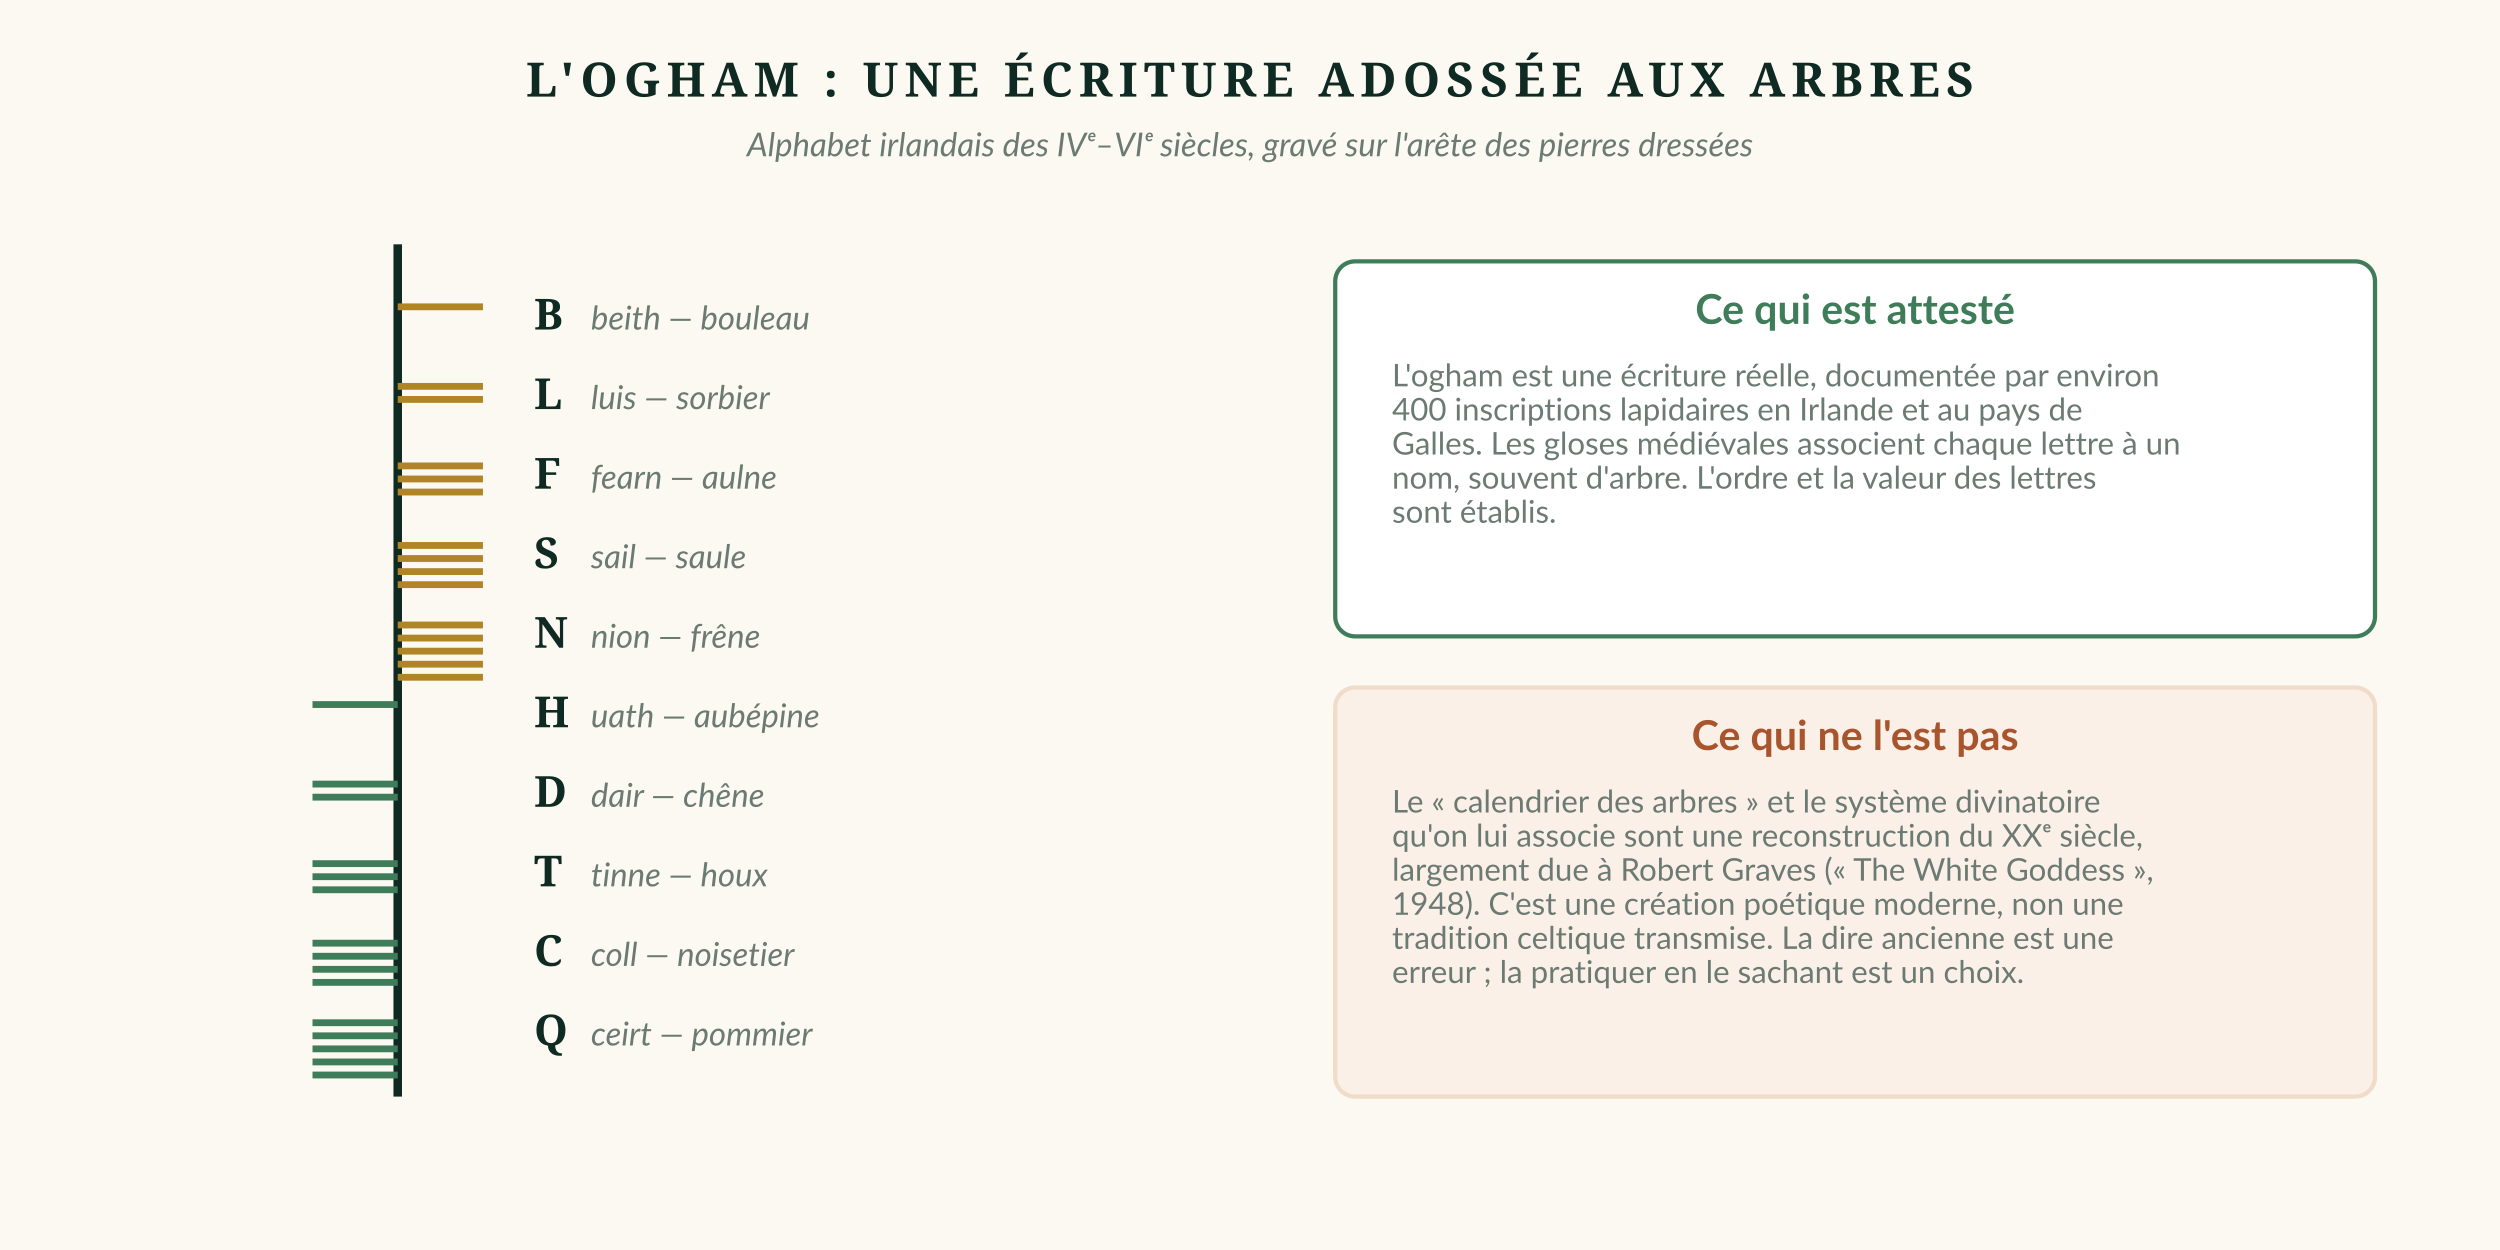
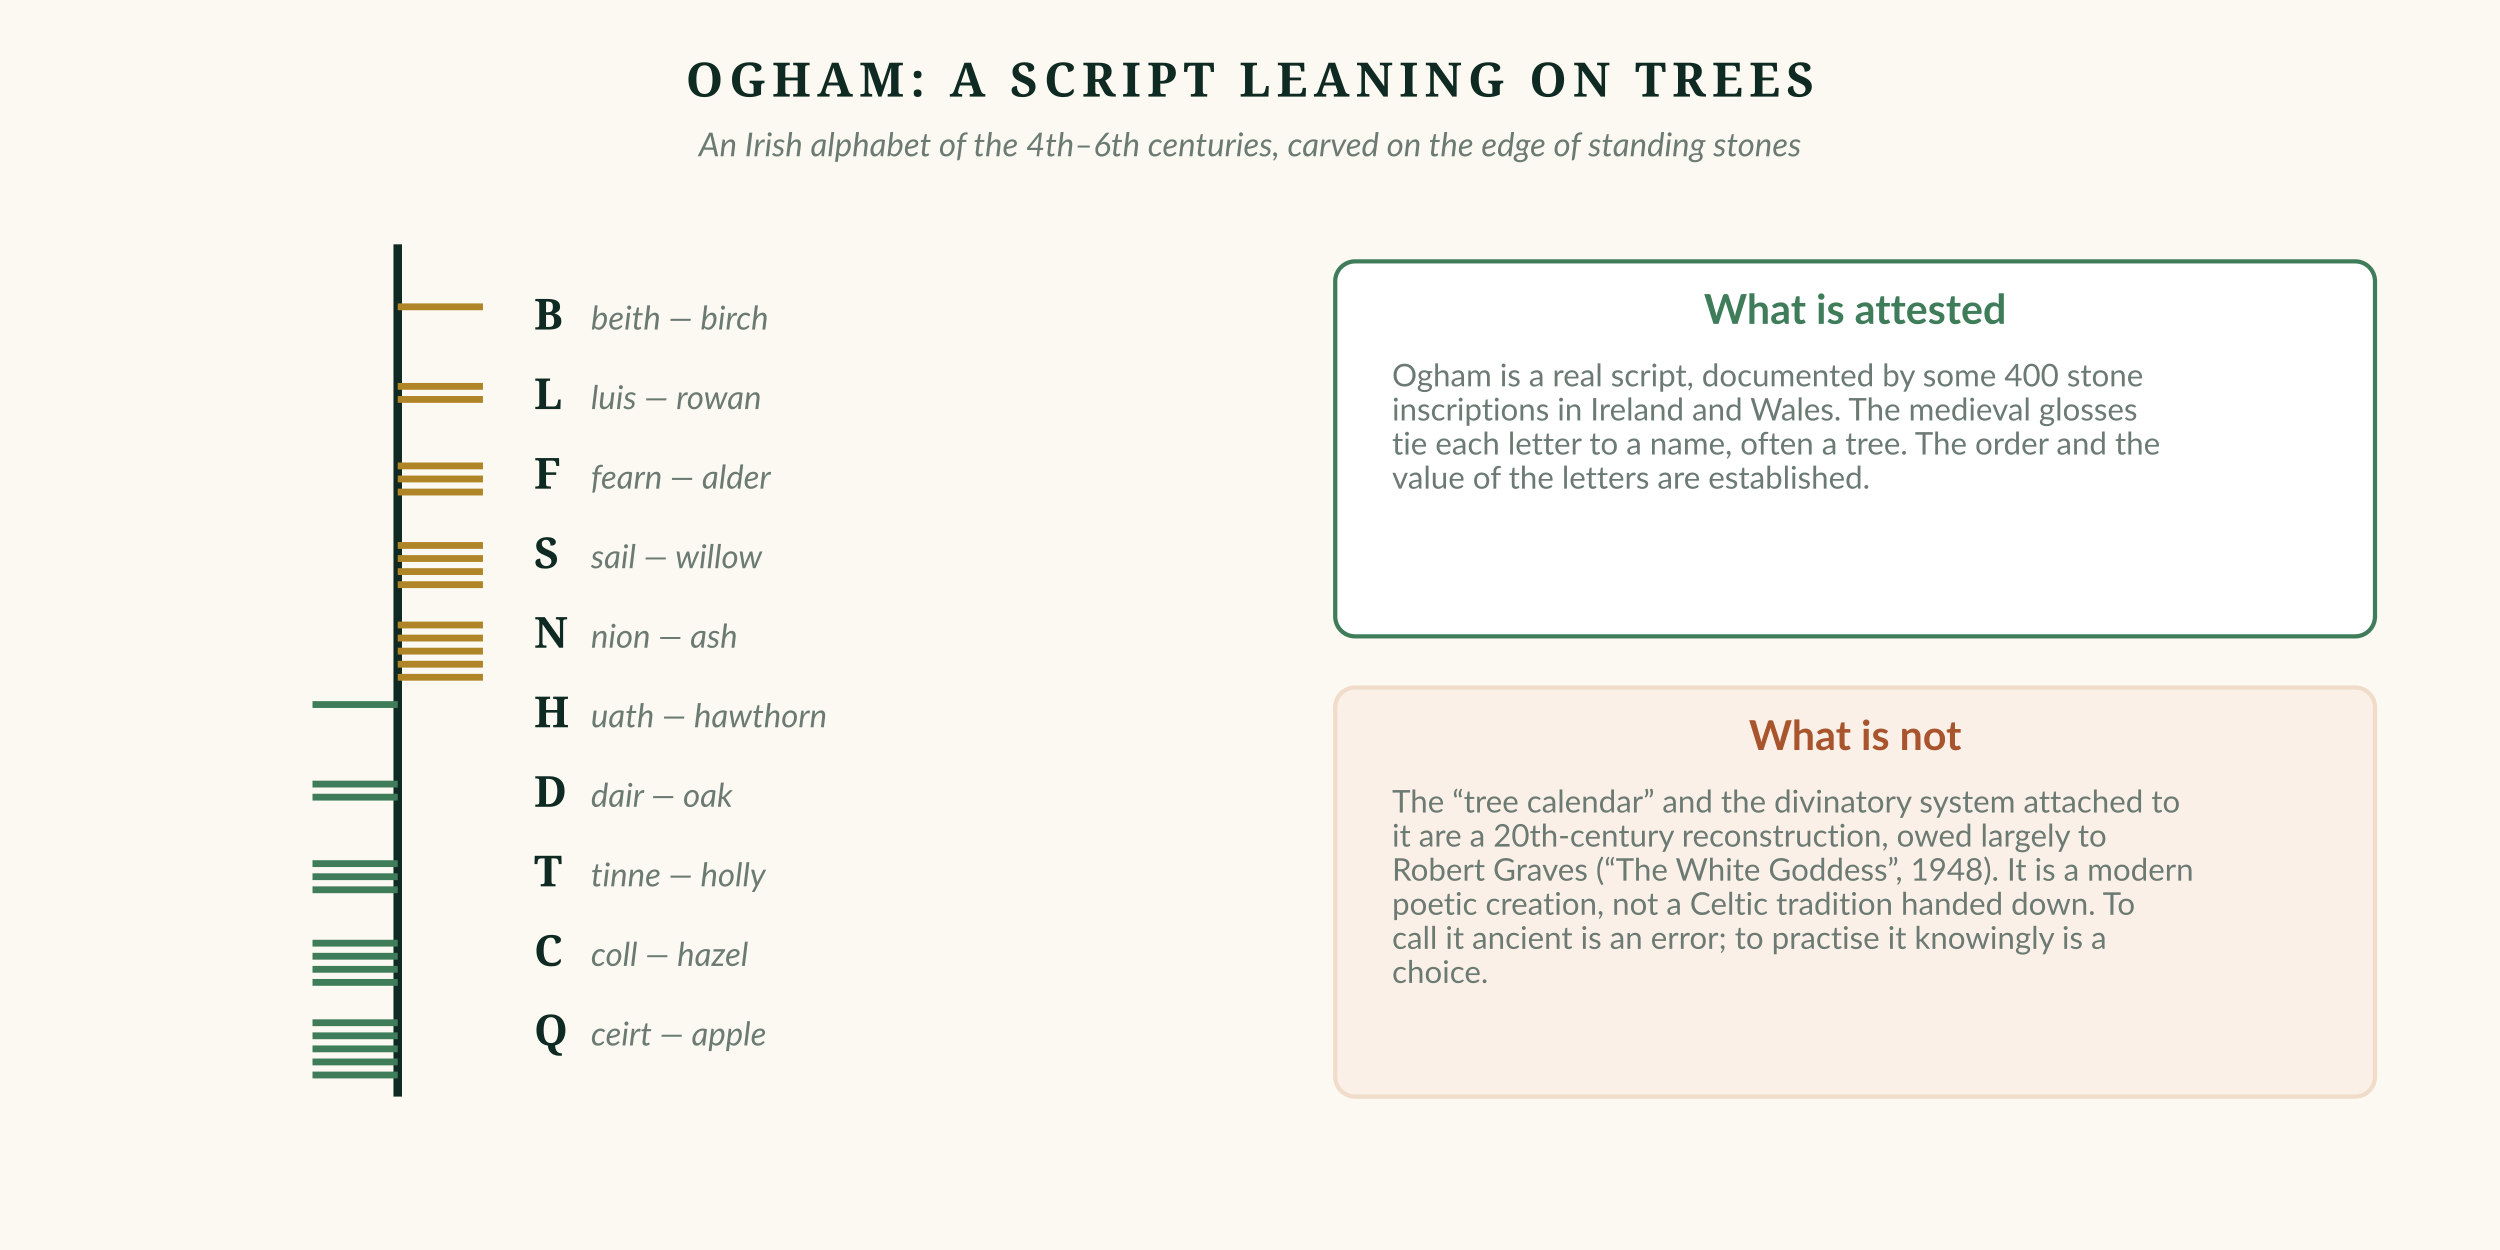
<svg xmlns="http://www.w3.org/2000/svg" viewBox="0 0 880 440" width="880" height="440">
  <defs>
    <marker id="ah" viewBox="0 0 10 10" refX="9" refY="5" markerWidth="6" markerHeight="6" orient="auto-start-reverse">
      <path d="M0,0 L10,5 L0,10 z" fill="#B08528" />
    </marker>
    <marker id="ahb" viewBox="0 0 10 10" refX="9" refY="5" markerWidth="6" markerHeight="6" orient="auto-start-reverse">
      <path d="M0,0 L10,5 L0,10 z" fill="#2F5E86" />
    </marker>
    <marker id="ahv" viewBox="0 0 10 10" refX="9" refY="5" markerWidth="6" markerHeight="6" orient="auto-start-reverse">
      <path d="M0,0 L10,5 L0,10 z" fill="#3F7D5A" />
    </marker>
  </defs>
  <rect width="880" height="440" fill="#FBF9F1" />
-   <text x="440" y="34" font-family="Cormorant Garamond, serif" font-size="16.68" fill="#0E2A22" text-anchor="middle" font-weight="700" font-style="normal" letter-spacing="2.2">L'OGHAM : UNE ÉCRITURE ADOSSÉE AUX ARBRES</text>
-   <text x="440" y="55" font-family="Lato, sans-serif" font-size="11.6" fill="#6B7A72" text-anchor="middle" font-weight="400" font-style="italic" letter-spacing="0">Alphabet irlandais des IVᵉ–VIᵉ siècles, gravé sur l'arête des pierres dressées</text>
+   <text x="440" y="34" font-family="Cormorant Garamond, serif" font-size="16.68" fill="#0E2A22" text-anchor="middle" font-weight="700" font-style="normal" letter-spacing="2.2">OGHAM: A SCRIPT LEANING ON TREES</text>
+   <text x="440" y="55" font-family="Lato, sans-serif" font-size="11.6" fill="#6B7A72" text-anchor="middle" font-weight="400" font-style="italic" letter-spacing="0">An Irish alphabet of the 4th–6th centuries, carved on the edge of standing stones</text>
  <line x1="140" y1="86" x2="140" y2="386" stroke="#0E2A22" stroke-width="3" />
  <line x1="140" y1="108.0" x2="170" y2="108.0" stroke="#B08528" stroke-width="2.4" />
  <text x="188" y="116" font-family="Cormorant Garamond, serif" font-size="15.08" fill="#0E2A22" text-anchor="start" font-weight="700" font-style="normal" letter-spacing="0">B</text>
-   <text x="208" y="116" font-family="Lato, sans-serif" font-size="11.6" fill="#6B7A72" text-anchor="start" font-weight="400" font-style="italic" letter-spacing="0">beith — bouleau</text>
+   <text x="208" y="116" font-family="Lato, sans-serif" font-size="11.6" fill="#6B7A72" text-anchor="start" font-weight="400" font-style="italic" letter-spacing="0">beith — birch</text>
  <line x1="140" y1="136.0" x2="170" y2="136.0" stroke="#B08528" stroke-width="2.4" />
  <line x1="140" y1="140.6" x2="170" y2="140.6" stroke="#B08528" stroke-width="2.4" />
  <text x="188" y="144" font-family="Cormorant Garamond, serif" font-size="15.08" fill="#0E2A22" text-anchor="start" font-weight="700" font-style="normal" letter-spacing="0">L</text>
-   <text x="208" y="144" font-family="Lato, sans-serif" font-size="11.6" fill="#6B7A72" text-anchor="start" font-weight="400" font-style="italic" letter-spacing="0">luis — sorbier</text>
+   <text x="208" y="144" font-family="Lato, sans-serif" font-size="11.6" fill="#6B7A72" text-anchor="start" font-weight="400" font-style="italic" letter-spacing="0">luis — rowan</text>
  <line x1="140" y1="164.0" x2="170" y2="164.0" stroke="#B08528" stroke-width="2.4" />
  <line x1="140" y1="168.6" x2="170" y2="168.6" stroke="#B08528" stroke-width="2.4" />
  <line x1="140" y1="173.2" x2="170" y2="173.2" stroke="#B08528" stroke-width="2.4" />
  <text x="188" y="172" font-family="Cormorant Garamond, serif" font-size="15.08" fill="#0E2A22" text-anchor="start" font-weight="700" font-style="normal" letter-spacing="0">F</text>
-   <text x="208" y="172" font-family="Lato, sans-serif" font-size="11.6" fill="#6B7A72" text-anchor="start" font-weight="400" font-style="italic" letter-spacing="0">fearn — aulne</text>
+   <text x="208" y="172" font-family="Lato, sans-serif" font-size="11.6" fill="#6B7A72" text-anchor="start" font-weight="400" font-style="italic" letter-spacing="0">fearn — alder</text>
  <line x1="140" y1="192.0" x2="170" y2="192.0" stroke="#B08528" stroke-width="2.4" />
  <line x1="140" y1="196.6" x2="170" y2="196.6" stroke="#B08528" stroke-width="2.4" />
  <line x1="140" y1="201.2" x2="170" y2="201.2" stroke="#B08528" stroke-width="2.4" />
  <line x1="140" y1="205.8" x2="170" y2="205.8" stroke="#B08528" stroke-width="2.4" />
  <text x="188" y="200" font-family="Cormorant Garamond, serif" font-size="15.08" fill="#0E2A22" text-anchor="start" font-weight="700" font-style="normal" letter-spacing="0">S</text>
-   <text x="208" y="200" font-family="Lato, sans-serif" font-size="11.6" fill="#6B7A72" text-anchor="start" font-weight="400" font-style="italic" letter-spacing="0">sail — saule</text>
+   <text x="208" y="200" font-family="Lato, sans-serif" font-size="11.6" fill="#6B7A72" text-anchor="start" font-weight="400" font-style="italic" letter-spacing="0">sail — willow</text>
  <line x1="140" y1="220.0" x2="170" y2="220.0" stroke="#B08528" stroke-width="2.4" />
  <line x1="140" y1="224.6" x2="170" y2="224.6" stroke="#B08528" stroke-width="2.4" />
  <line x1="140" y1="229.2" x2="170" y2="229.2" stroke="#B08528" stroke-width="2.4" />
  <line x1="140" y1="233.8" x2="170" y2="233.8" stroke="#B08528" stroke-width="2.4" />
  <line x1="140" y1="238.4" x2="170" y2="238.4" stroke="#B08528" stroke-width="2.4" />
  <text x="188" y="228" font-family="Cormorant Garamond, serif" font-size="15.08" fill="#0E2A22" text-anchor="start" font-weight="700" font-style="normal" letter-spacing="0">N</text>
-   <text x="208" y="228" font-family="Lato, sans-serif" font-size="11.6" fill="#6B7A72" text-anchor="start" font-weight="400" font-style="italic" letter-spacing="0">nion — frêne</text>
+   <text x="208" y="228" font-family="Lato, sans-serif" font-size="11.6" fill="#6B7A72" text-anchor="start" font-weight="400" font-style="italic" letter-spacing="0">nion — ash</text>
  <line x1="110" y1="248.0" x2="140" y2="248.0" stroke="#3F7D5A" stroke-width="2.4" />
  <text x="188" y="256" font-family="Cormorant Garamond, serif" font-size="15.08" fill="#0E2A22" text-anchor="start" font-weight="700" font-style="normal" letter-spacing="0">H</text>
-   <text x="208" y="256" font-family="Lato, sans-serif" font-size="11.6" fill="#6B7A72" text-anchor="start" font-weight="400" font-style="italic" letter-spacing="0">uath — aubépine</text>
+   <text x="208" y="256" font-family="Lato, sans-serif" font-size="11.6" fill="#6B7A72" text-anchor="start" font-weight="400" font-style="italic" letter-spacing="0">uath — hawthorn</text>
  <line x1="110" y1="276.0" x2="140" y2="276.0" stroke="#3F7D5A" stroke-width="2.4" />
  <line x1="110" y1="280.6" x2="140" y2="280.6" stroke="#3F7D5A" stroke-width="2.4" />
  <text x="188" y="284" font-family="Cormorant Garamond, serif" font-size="15.08" fill="#0E2A22" text-anchor="start" font-weight="700" font-style="normal" letter-spacing="0">D</text>
-   <text x="208" y="284" font-family="Lato, sans-serif" font-size="11.6" fill="#6B7A72" text-anchor="start" font-weight="400" font-style="italic" letter-spacing="0">dair — chêne</text>
+   <text x="208" y="284" font-family="Lato, sans-serif" font-size="11.6" fill="#6B7A72" text-anchor="start" font-weight="400" font-style="italic" letter-spacing="0">dair — oak</text>
  <line x1="110" y1="304.0" x2="140" y2="304.0" stroke="#3F7D5A" stroke-width="2.4" />
  <line x1="110" y1="308.6" x2="140" y2="308.6" stroke="#3F7D5A" stroke-width="2.4" />
  <line x1="110" y1="313.2" x2="140" y2="313.2" stroke="#3F7D5A" stroke-width="2.4" />
  <text x="188" y="312" font-family="Cormorant Garamond, serif" font-size="15.08" fill="#0E2A22" text-anchor="start" font-weight="700" font-style="normal" letter-spacing="0">T</text>
-   <text x="208" y="312" font-family="Lato, sans-serif" font-size="11.6" fill="#6B7A72" text-anchor="start" font-weight="400" font-style="italic" letter-spacing="0">tinne — houx</text>
+   <text x="208" y="312" font-family="Lato, sans-serif" font-size="11.6" fill="#6B7A72" text-anchor="start" font-weight="400" font-style="italic" letter-spacing="0">tinne — holly</text>
  <line x1="110" y1="332.0" x2="140" y2="332.0" stroke="#3F7D5A" stroke-width="2.4" />
  <line x1="110" y1="336.6" x2="140" y2="336.6" stroke="#3F7D5A" stroke-width="2.4" />
  <line x1="110" y1="341.2" x2="140" y2="341.2" stroke="#3F7D5A" stroke-width="2.4" />
  <line x1="110" y1="345.8" x2="140" y2="345.8" stroke="#3F7D5A" stroke-width="2.4" />
  <text x="188" y="340" font-family="Cormorant Garamond, serif" font-size="15.08" fill="#0E2A22" text-anchor="start" font-weight="700" font-style="normal" letter-spacing="0">C</text>
-   <text x="208" y="340" font-family="Lato, sans-serif" font-size="11.6" fill="#6B7A72" text-anchor="start" font-weight="400" font-style="italic" letter-spacing="0">coll — noisetier</text>
+   <text x="208" y="340" font-family="Lato, sans-serif" font-size="11.6" fill="#6B7A72" text-anchor="start" font-weight="400" font-style="italic" letter-spacing="0">coll — hazel</text>
  <line x1="110" y1="360.0" x2="140" y2="360.0" stroke="#3F7D5A" stroke-width="2.4" />
  <line x1="110" y1="364.6" x2="140" y2="364.6" stroke="#3F7D5A" stroke-width="2.4" />
  <line x1="110" y1="369.2" x2="140" y2="369.2" stroke="#3F7D5A" stroke-width="2.4" />
  <line x1="110" y1="373.8" x2="140" y2="373.8" stroke="#3F7D5A" stroke-width="2.4" />
  <line x1="110" y1="378.4" x2="140" y2="378.4" stroke="#3F7D5A" stroke-width="2.4" />
  <text x="188" y="368" font-family="Cormorant Garamond, serif" font-size="15.08" fill="#0E2A22" text-anchor="start" font-weight="700" font-style="normal" letter-spacing="0">Q</text>
-   <text x="208" y="368" font-family="Lato, sans-serif" font-size="11.6" fill="#6B7A72" text-anchor="start" font-weight="400" font-style="italic" letter-spacing="0">ceirt — pommier</text>
+   <text x="208" y="368" font-family="Lato, sans-serif" font-size="11.6" fill="#6B7A72" text-anchor="start" font-weight="400" font-style="italic" letter-spacing="0">ceirt — apple</text>
  <rect x="470" y="92" width="366" height="132" rx="7" fill="#FFFFFF" stroke="#3F7D5A" stroke-width="1.5" />
-   <text x="653" y="114" font-family="Lato, sans-serif" font-size="14.5" fill="#3F7D5A" text-anchor="middle" font-weight="700" font-style="normal" letter-spacing="0">Ce qui est attesté</text>
-   <text x="490" y="136" font-family="Lato, sans-serif" font-size="11.02" fill="#6B7A72" text-anchor="start" font-weight="400" font-style="normal" letter-spacing="0">L'ogham est une écriture réelle, documentée par environ</text>
-   <text x="490" y="148" font-family="Lato, sans-serif" font-size="11.02" fill="#6B7A72" text-anchor="start" font-weight="400" font-style="normal" letter-spacing="0">400 inscriptions lapidaires en Irlande et au pays de</text>
-   <text x="490" y="160" font-family="Lato, sans-serif" font-size="11.02" fill="#6B7A72" text-anchor="start" font-weight="400" font-style="normal" letter-spacing="0">Galles. Les gloses médiévales associent chaque lettre à un</text>
-   <text x="490" y="172" font-family="Lato, sans-serif" font-size="11.02" fill="#6B7A72" text-anchor="start" font-weight="400" font-style="normal" letter-spacing="0">nom, souvent d'arbre. L'ordre et la valeur des lettres</text>
-   <text x="490" y="184" font-family="Lato, sans-serif" font-size="11.02" fill="#6B7A72" text-anchor="start" font-weight="400" font-style="normal" letter-spacing="0">sont établis.</text>
+   <text x="653" y="114" font-family="Lato, sans-serif" font-size="14.5" fill="#3F7D5A" text-anchor="middle" font-weight="700" font-style="normal" letter-spacing="0">What is attested</text>
+   <text x="490" y="136" font-family="Lato, sans-serif" font-size="11.02" fill="#6B7A72" text-anchor="start" font-weight="400" font-style="normal" letter-spacing="0">Ogham is a real script, documented by some 400 stone</text>
+   <text x="490" y="148" font-family="Lato, sans-serif" font-size="11.02" fill="#6B7A72" text-anchor="start" font-weight="400" font-style="normal" letter-spacing="0">inscriptions in Ireland and Wales. The medieval glosses</text>
+   <text x="490" y="160" font-family="Lato, sans-serif" font-size="11.02" fill="#6B7A72" text-anchor="start" font-weight="400" font-style="normal" letter-spacing="0">tie each letter to a name, often a tree. The order and the</text>
+   <text x="490" y="172" font-family="Lato, sans-serif" font-size="11.02" fill="#6B7A72" text-anchor="start" font-weight="400" font-style="normal" letter-spacing="0">value of the letters are established.</text>
  <rect x="470" y="242" width="366" height="144" rx="7" fill="#FBF0E8" stroke="#F0DCC9" stroke-width="1.5" />
-   <text x="653" y="264" font-family="Lato, sans-serif" font-size="14.5" fill="#A8552E" text-anchor="middle" font-weight="700" font-style="normal" letter-spacing="0">Ce qui ne l'est pas</text>
-   <text x="490" y="286" font-family="Lato, sans-serif" font-size="11.02" fill="#6B7A72" text-anchor="start" font-weight="400" font-style="normal" letter-spacing="0">Le « calendrier des arbres » et le système divinatoire</text>
-   <text x="490" y="298" font-family="Lato, sans-serif" font-size="11.02" fill="#6B7A72" text-anchor="start" font-weight="400" font-style="normal" letter-spacing="0">qu'on lui associe sont une reconstruction du XXᵉ siècle,</text>
-   <text x="490" y="310" font-family="Lato, sans-serif" font-size="11.02" fill="#6B7A72" text-anchor="start" font-weight="400" font-style="normal" letter-spacing="0">largement due à Robert Graves (« The White Goddess »,</text>
-   <text x="490" y="322" font-family="Lato, sans-serif" font-size="11.02" fill="#6B7A72" text-anchor="start" font-weight="400" font-style="normal" letter-spacing="0">1948). C'est une création poétique moderne, non une</text>
-   <text x="490" y="334" font-family="Lato, sans-serif" font-size="11.02" fill="#6B7A72" text-anchor="start" font-weight="400" font-style="normal" letter-spacing="0">tradition celtique transmise. La dire ancienne est une</text>
-   <text x="490" y="346" font-family="Lato, sans-serif" font-size="11.02" fill="#6B7A72" text-anchor="start" font-weight="400" font-style="normal" letter-spacing="0">erreur ; la pratiquer en le sachant est un choix.</text>
+   <text x="653" y="264" font-family="Lato, sans-serif" font-size="14.5" fill="#A8552E" text-anchor="middle" font-weight="700" font-style="normal" letter-spacing="0">What is not</text>
+   <text x="490" y="286" font-family="Lato, sans-serif" font-size="11.02" fill="#6B7A72" text-anchor="start" font-weight="400" font-style="normal" letter-spacing="0">The “tree calendar” and the divinatory system attached to</text>
+   <text x="490" y="298" font-family="Lato, sans-serif" font-size="11.02" fill="#6B7A72" text-anchor="start" font-weight="400" font-style="normal" letter-spacing="0">it are a 20th-century reconstruction, owed largely to</text>
+   <text x="490" y="310" font-family="Lato, sans-serif" font-size="11.02" fill="#6B7A72" text-anchor="start" font-weight="400" font-style="normal" letter-spacing="0">Robert Graves (“The White Goddess”, 1948). It is a modern</text>
+   <text x="490" y="322" font-family="Lato, sans-serif" font-size="11.02" fill="#6B7A72" text-anchor="start" font-weight="400" font-style="normal" letter-spacing="0">poetic creation, not a Celtic tradition handed down. To</text>
+   <text x="490" y="334" font-family="Lato, sans-serif" font-size="11.02" fill="#6B7A72" text-anchor="start" font-weight="400" font-style="normal" letter-spacing="0">call it ancient is an error; to practise it knowingly is a</text>
+   <text x="490" y="346" font-family="Lato, sans-serif" font-size="11.02" fill="#6B7A72" text-anchor="start" font-weight="400" font-style="normal" letter-spacing="0">choice.</text>
</svg>
